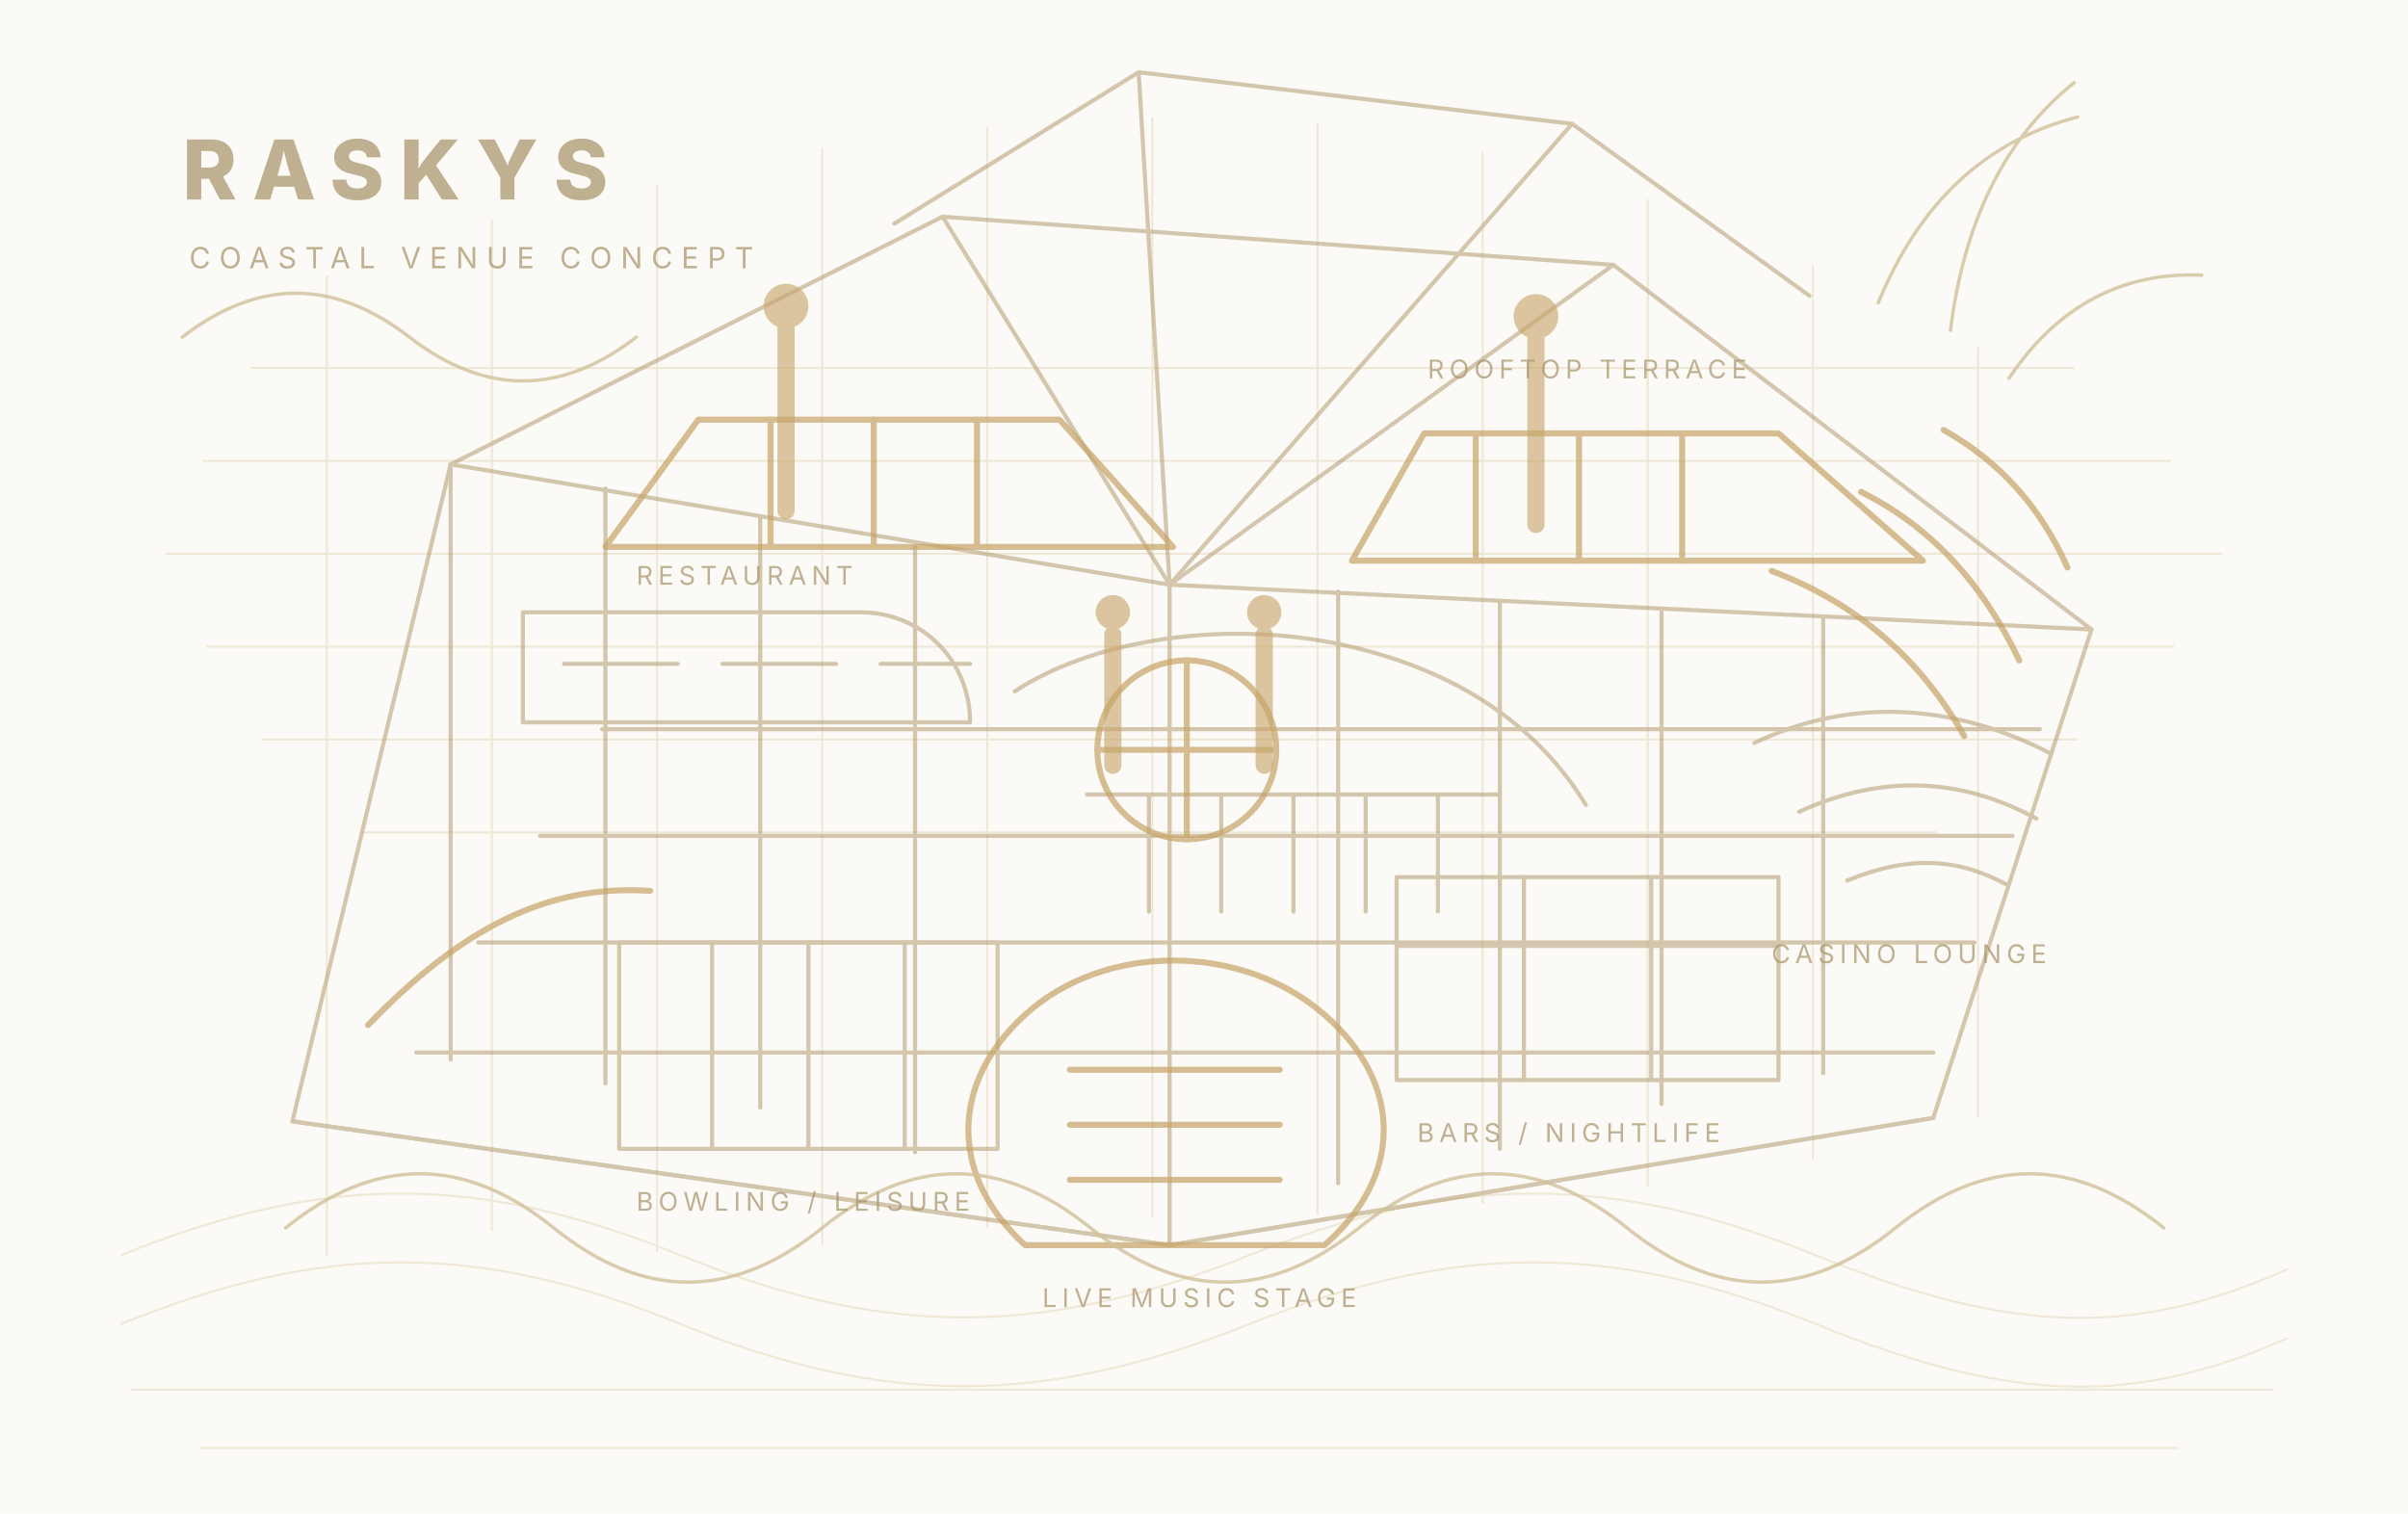
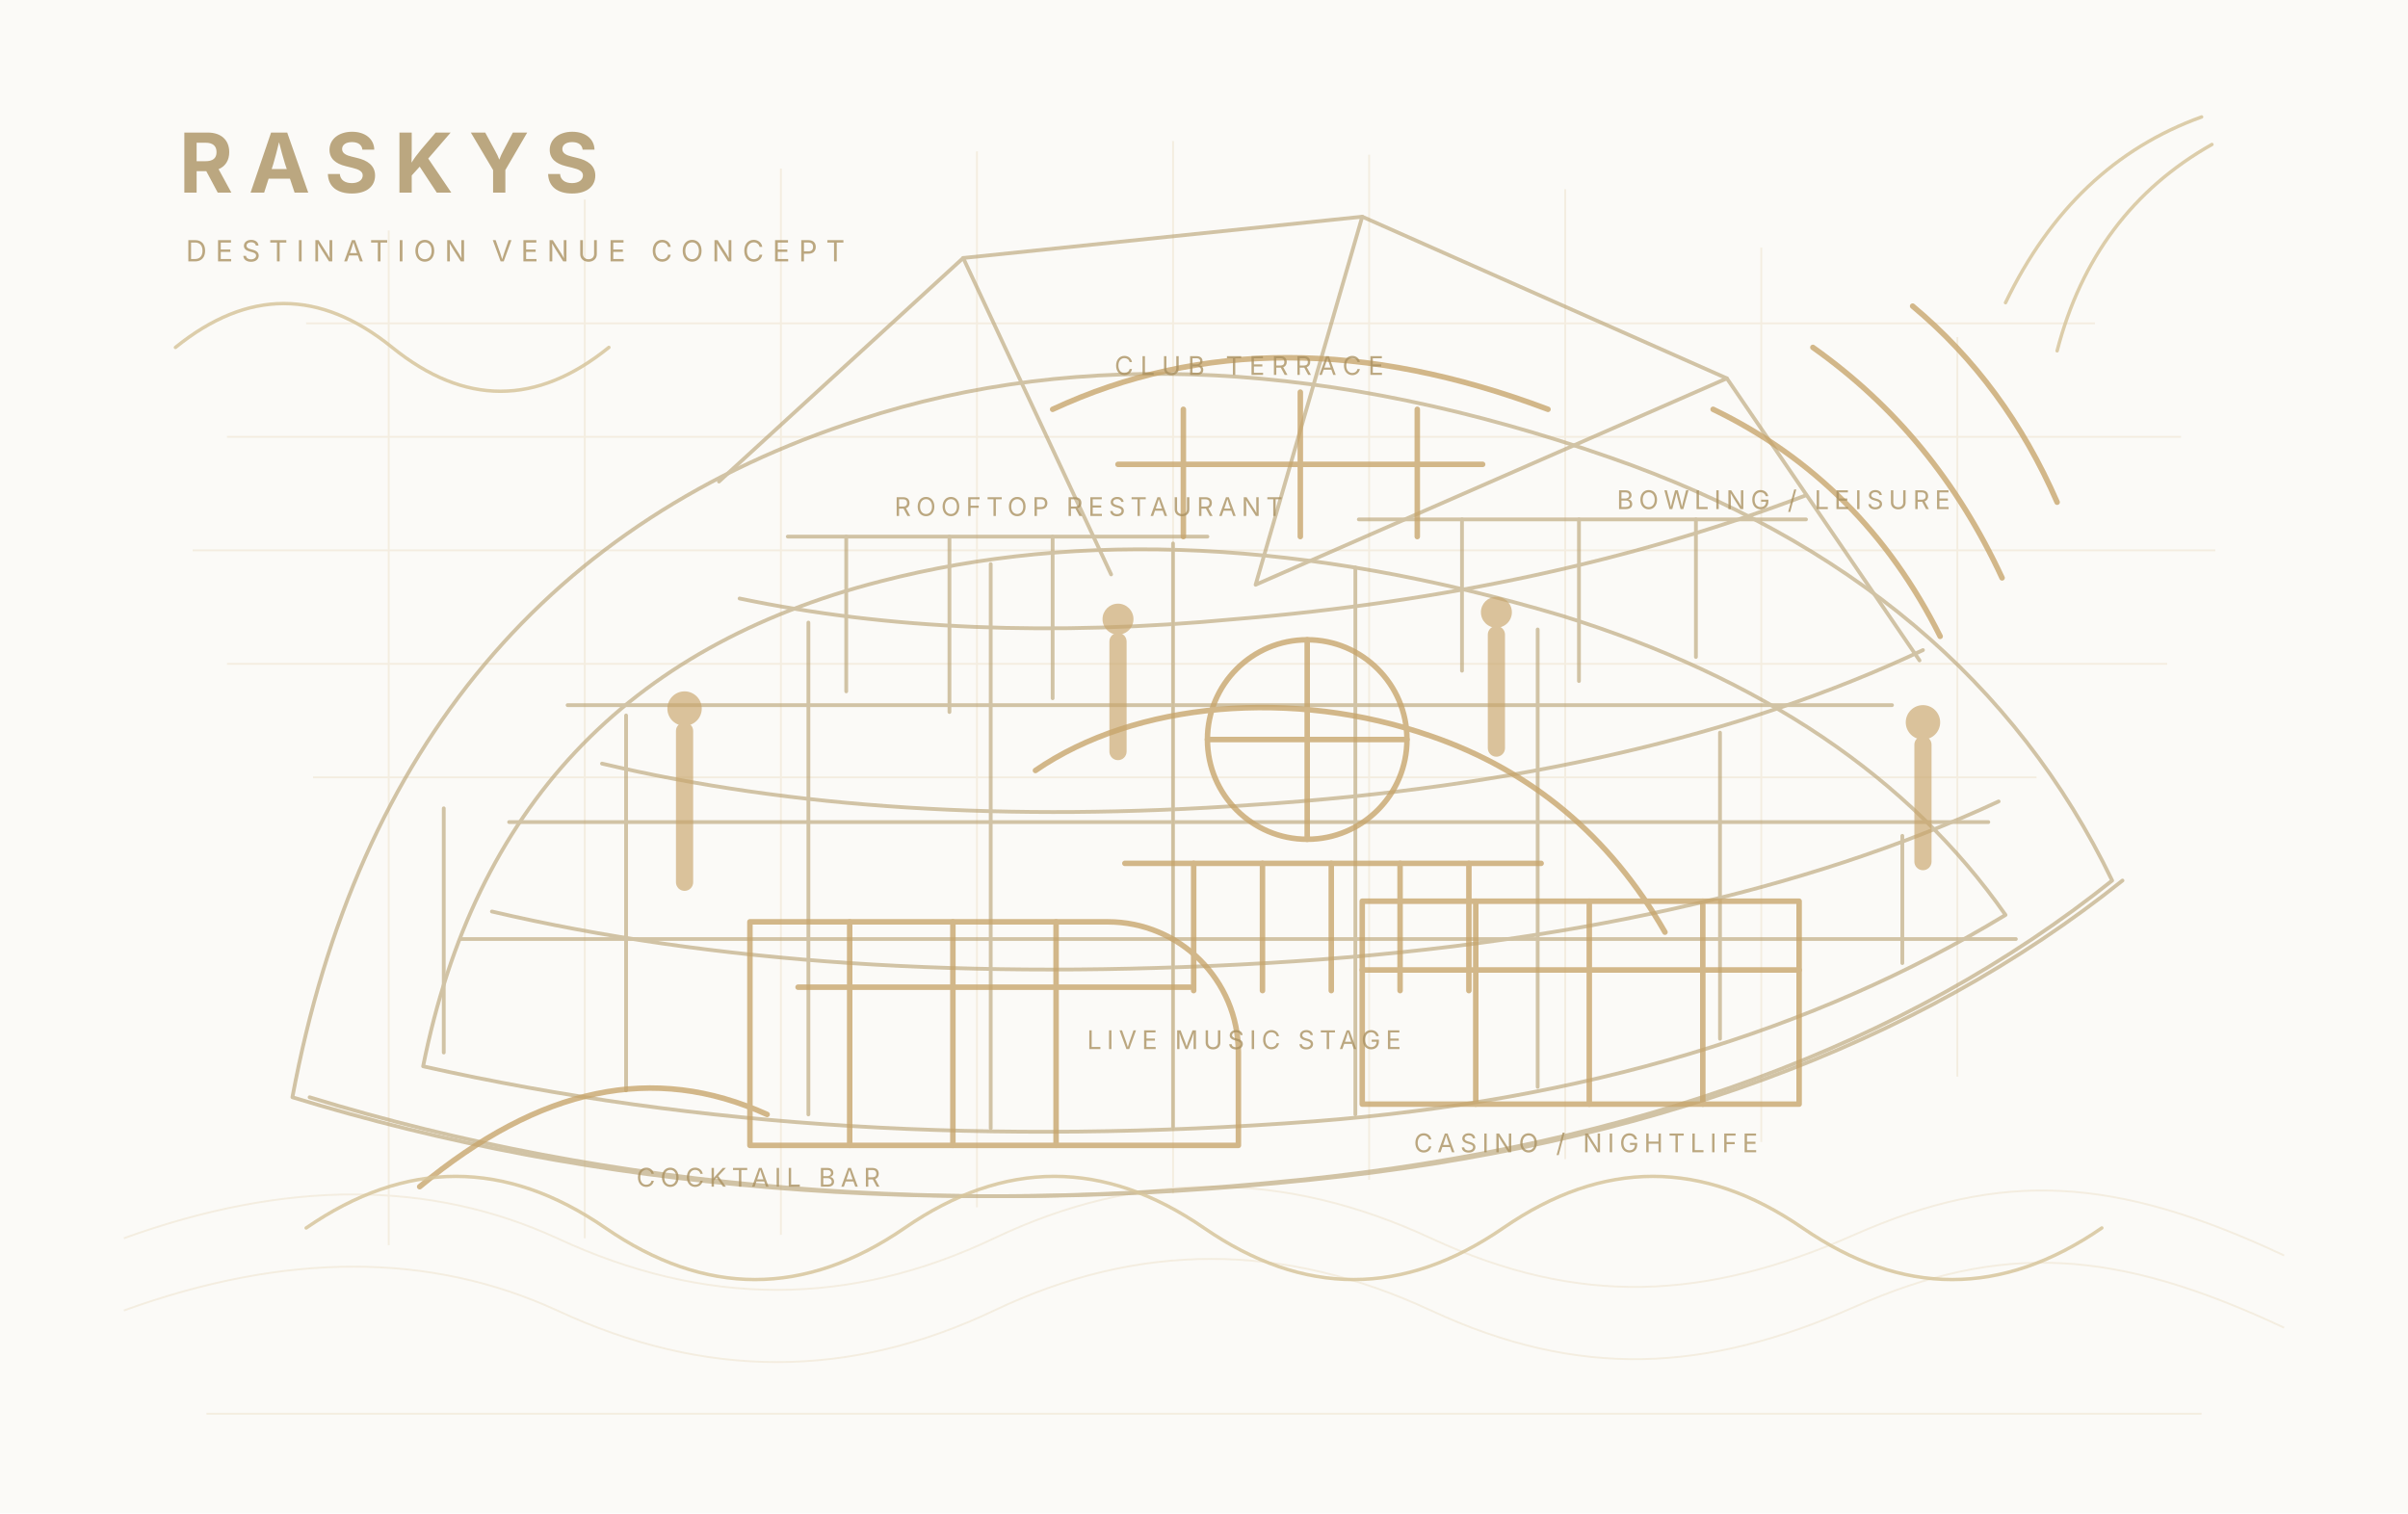
<svg xmlns="http://www.w3.org/2000/svg" viewBox="0 0 1400 880" role="img" aria-labelledby="title desc">
  <rect width="1400" height="880" fill="#fbfaf7" />
-   <g fill="none" stroke="#eadfc8" stroke-width="1.2" opacity=".7">
-     <path d="M70 730c118-48 208-48 326 0s210 48 330 0 212-48 330 0 188 46 274 8" />
-     <path d="M70 770c118-48 208-48 326 0s210 48 330 0 212-48 330 0 188 46 274 8" />
-     <path d="M76 808h1246M116 842h1150" />
-     <path d="M146 214h1060M118 268h1144M96 322h1196M120 376h1144M152 430h1056M210 484h916" />
-     <path d="M190 160v570M286 128v588M382 108v620M478 86v638M574 74v640M670 68v640M766 72v634M862 88v612M958 116v574M1054 154v520M1150 202v448" />
+   <g fill="none" stroke="#efe6d3" stroke-width="1.1" opacity=".64">
+     <path d="M72 720c94-34 178-34 252 0 86 40 170 40 254 0s168-40 254 0 160 36 246-2 152-34 250 12" />
+     <path d="M72 762c94-34 178-34 252 0 86 40 170 40 254 0s168-40 254 0 160 36 246-2 152-34 250 12" />
+     <path d="M120 822h1160M178 188h1040M132 254h1136M112 320h1176M132 386h1128M182 452h1002" />
+     <path d="M226 134v590M340 116v604M454 98v620M568 88v614M682 82v612M796 90v596M910 110v564M1024 144v520M1138 196v430" />
  </g>
-   <g fill="none" stroke="#b6a176" stroke-width="2.4" stroke-linecap="round" stroke-linejoin="round" opacity=".58">
-     <path d="M170 652 262 270 548 126 938 154 1216 366 1124 650 680 724Z" />
-     <path d="M262 270 680 340l536 26" />
-     <path d="M548 126 680 340 680 724" />
-     <path d="M938 154 680 340" />
-     <path d="M170 652 680 724 1124 650" />
-     <path d="M262 270v346M352 284v346M442 300v344M532 318v352" />
-     <path d="M778 344v344M872 350v318M966 356v286M1060 360v264" />
-     <path d="M242 612h882M278 548h870M314 486h856M350 424h836" />
-     <path d="M520 130 662 42 914 72 1052 172" />
-     <path d="M662 42 680 340M914 72 680 340" />
-     <path d="M360 548h220v120H360z" />
-     <path d="M414 548v120M470 548v120M526 548v120" />
-     <path d="M812 510h222v118H812z" />
-     <path d="M812 550h222M886 510v118M960 510v118" />
-     <path d="M590 402c42-28 116-42 186-28s118 48 146 94" />
-     <path d="M632 462h240" />
-     <path d="M668 462v68M710 462v68M752 462v68M794 462v68M836 462v68" />
-     <path d="M304 356h196c36 0 64 28 64 64v0H304z" />
-     <path d="M328 386h66M420 386h66M512 386h52" />
-     <path d="M1020 432c54-26 114-24 172 6" />
-     <path d="M1046 472c48-22 94-20 138 4" />
-     <path d="M1074 512c34-14 62-14 92 2" />
+   <g fill="none" stroke="#b8a172" stroke-width="2.2" stroke-linecap="round" stroke-linejoin="round" opacity=".62">
+     <path d="M170 638c38-204 150-336 330-394 128-42 276-34 436 22 138 48 236 130 292 246-120 96-278 154-472 174-214 22-410 6-586-48Z" />
+     <path d="M246 620c30-150 118-244 266-282 116-30 248-24 396 20 116 36 202 94 258 174-112 68-246 108-402 120-186 14-358 4-518-32Z" />
+     <path d="M180 638c176 54 370 70 582 48 194-20 352-78 472-174" />
+     <path d="M286 530c128 30 278 40 450 30s314-42 426-94" />
+     <path d="M350 444c110 26 236 34 378 24 154-10 284-40 390-90" />
+     <path d="M430 348c86 18 182 22 288 12 122-10 232-34 332-72" />
+     <path d="M258 612V470M364 634V416M470 648V362M576 656V328M682 656V316M788 648V330M894 632V366M1000 604V426M1106 560V486" />
+     <path d="M330 410h770" />
+     <path d="M296 478h860" />
+     <path d="M268 546h904" />
+     <path d="M418 280 560 150l232-24 212 94 112 164" />
+     <path d="M560 150l86 184M792 126l-62 214M1004 220 730 340" />
+     <path d="M458 312h244M790 302h260" />
+     <path d="M492 312v90M552 312v102M612 312v94M850 302v88M918 302v94M986 302v80" />
  </g>
-   <g fill="none" stroke="#c7a46a" stroke-width="3.5" stroke-linecap="round" stroke-linejoin="round" opacity=".72">
-     <path d="M596 590c46-42 126-42 174 0 46 40 46 94 0 134H596c-44-40-44-94 0-134Z" />
-     <path d="M622 622h122M622 654h122M622 686h122" />
-     <path d="M214 596c54-56 104-82 164-78" />
-     <path d="M1030 332c48 18 86 50 112 96" />
-     <path d="M1082 286c40 20 70 52 92 98" />
-     <path d="M1130 250c32 18 56 44 72 80" />
-     <path d="M828 252h206l84 74H786z" />
-     <path d="M858 252v74M918 252v74M978 252v74" />
-     <path d="M406 244h210l66 74H352z" />
-     <path d="M448 244v74M508 244v74M568 244v74" />
-     <circle cx="690" cy="436" r="52" />
-     <path d="M638 436h104M690 384v104" />
+   <g fill="none" stroke="#c7a46a" stroke-width="3.2" stroke-linecap="round" stroke-linejoin="round" opacity=".78">
+     <path d="M436 536h208c42 0 76 34 76 76v54H436Z" />
+     <path d="M464 574h228M494 536v130M554 536v130M614 536v130" />
+     <path d="M792 524h254v118H792Z" />
+     <path d="M792 564h254M858 524v118M924 524v118M990 524v118" />
+     <path d="M602 448c58-40 150-48 230-20 58 20 104 58 136 114" />
+     <path d="M654 502h242" />
+     <path d="M694 502v74M734 502v74M774 502v74M814 502v74M854 502v74" />
+     <path d="M612 238c86-40 182-40 288 0" />
+     <path d="M650 270h212" />
+     <path d="M688 238v74M756 228v84M824 238v74" />
+     <circle cx="760" cy="430" r="58" />
+     <path d="M702 430h116M760 372v116" />
+     <path d="M244 690c70-58 136-72 202-42" />
+     <path d="M996 238c58 28 102 72 132 132" />
+     <path d="M1054 202c48 34 84 78 110 134" />
+     <path d="M1112 178c36 30 64 68 84 114" />
  </g>
-   <g fill="none" stroke="#d1c19a" stroke-width="2" stroke-linecap="round" opacity=".8">
-     <path d="M166 714c52-42 104-42 156 0s104 42 156 0 104-42 156 0 104 42 156 0 104-42 156 0 104 42 156 0 104-42 156 0" />
-     <path d="M106 196c44-34 88-34 132 0s88 34 132 0" />
-     <path d="M1092 176c24-58 62-94 116-108M1134 192c8-64 32-112 72-144M1168 220c28-42 66-62 112-60" />
+   <g fill="none" stroke="#d7c59b" stroke-width="2" stroke-linecap="round" opacity=".84">
+     <path d="M178 714c58-40 116-40 174 0s116 40 174 0 116-40 174 0 116 40 174 0 116-40 174 0 116 40 174 0" />
+     <path d="M102 202c42-34 84-34 126 0s84 34 126 0" />
+     <path d="M1166 176c26-54 64-90 114-108M1196 204c14-54 44-94 90-120" />
  </g>
-   <g fill="#c7a46a" opacity=".62">
-     <rect x="452" y="186" width="10" height="116" rx="5" />
-     <rect x="888" y="192" width="10" height="118" rx="5" />
-     <rect x="642" y="364" width="10" height="86" rx="5" />
-     <rect x="730" y="364" width="10" height="86" rx="5" />
-     <circle cx="457" cy="178" r="13" />
-     <circle cx="893" cy="184" r="13" />
-     <circle cx="647" cy="356" r="10" />
-     <circle cx="735" cy="356" r="10" />
+   <g fill="#c7a46a" opacity=".65">
+     <circle cx="398" cy="412" r="10" />
+     <circle cx="1118" cy="420" r="10" />
+     <circle cx="650" cy="360" r="9" />
+     <circle cx="870" cy="356" r="9" />
+     <rect x="393" y="420" width="10" height="98" rx="5" />
+     <rect x="1113" y="428" width="10" height="78" rx="5" />
+     <rect x="645" y="368" width="10" height="74" rx="5" />
+     <rect x="865" y="364" width="10" height="76" rx="5" />
  </g>
-   <g fill="#aa966d" font-family="Inter, Arial, sans-serif" opacity=".74">
-     <text x="106" y="116" font-size="48" font-weight="800" letter-spacing="9">RASKYS</text>
-     <text x="110" y="156" font-size="17" letter-spacing="5">COASTAL VENUE CONCEPT</text>
-     <text x="370" y="704" font-size="15" letter-spacing="3">BOWLING / LEISURE</text>
-     <text x="606" y="760" font-size="15" letter-spacing="3">LIVE MUSIC STAGE</text>
-     <text x="824" y="664" font-size="15" letter-spacing="3">BARS / NIGHTLIFE</text>
-     <text x="370" y="340" font-size="15" letter-spacing="3">RESTAURANT</text>
-     <text x="830" y="220" font-size="15" letter-spacing="3">ROOFTOP TERRACE</text>
-     <text x="1030" y="560" font-size="15" letter-spacing="3">CASINO LOUNGE</text>
+   <g fill="#a9905f" font-family="Inter, Arial, sans-serif" opacity=".78">
+     <text x="104" y="112" font-size="48" font-weight="700" letter-spacing="9">RASKYS</text>
+     <text x="108" y="152" font-size="17" letter-spacing="5">DESTINATION VENUE CONCEPT</text>
+     <text x="370" y="690" font-size="15" letter-spacing="3">COCKTAIL BAR</text>
+     <text x="822" y="670" font-size="15" letter-spacing="3">CASINO / NIGHTLIFE</text>
+     <text x="632" y="610" font-size="15" letter-spacing="3">LIVE MUSIC STAGE</text>
+     <text x="520" y="300" font-size="15" letter-spacing="3">ROOFTOP RESTAURANT</text>
+     <text x="940" y="296" font-size="15" letter-spacing="3">BOWLING / LEISURE</text>
+     <text x="648" y="218" font-size="15" letter-spacing="4">CLUB TERRACE</text>
  </g>
</svg>
